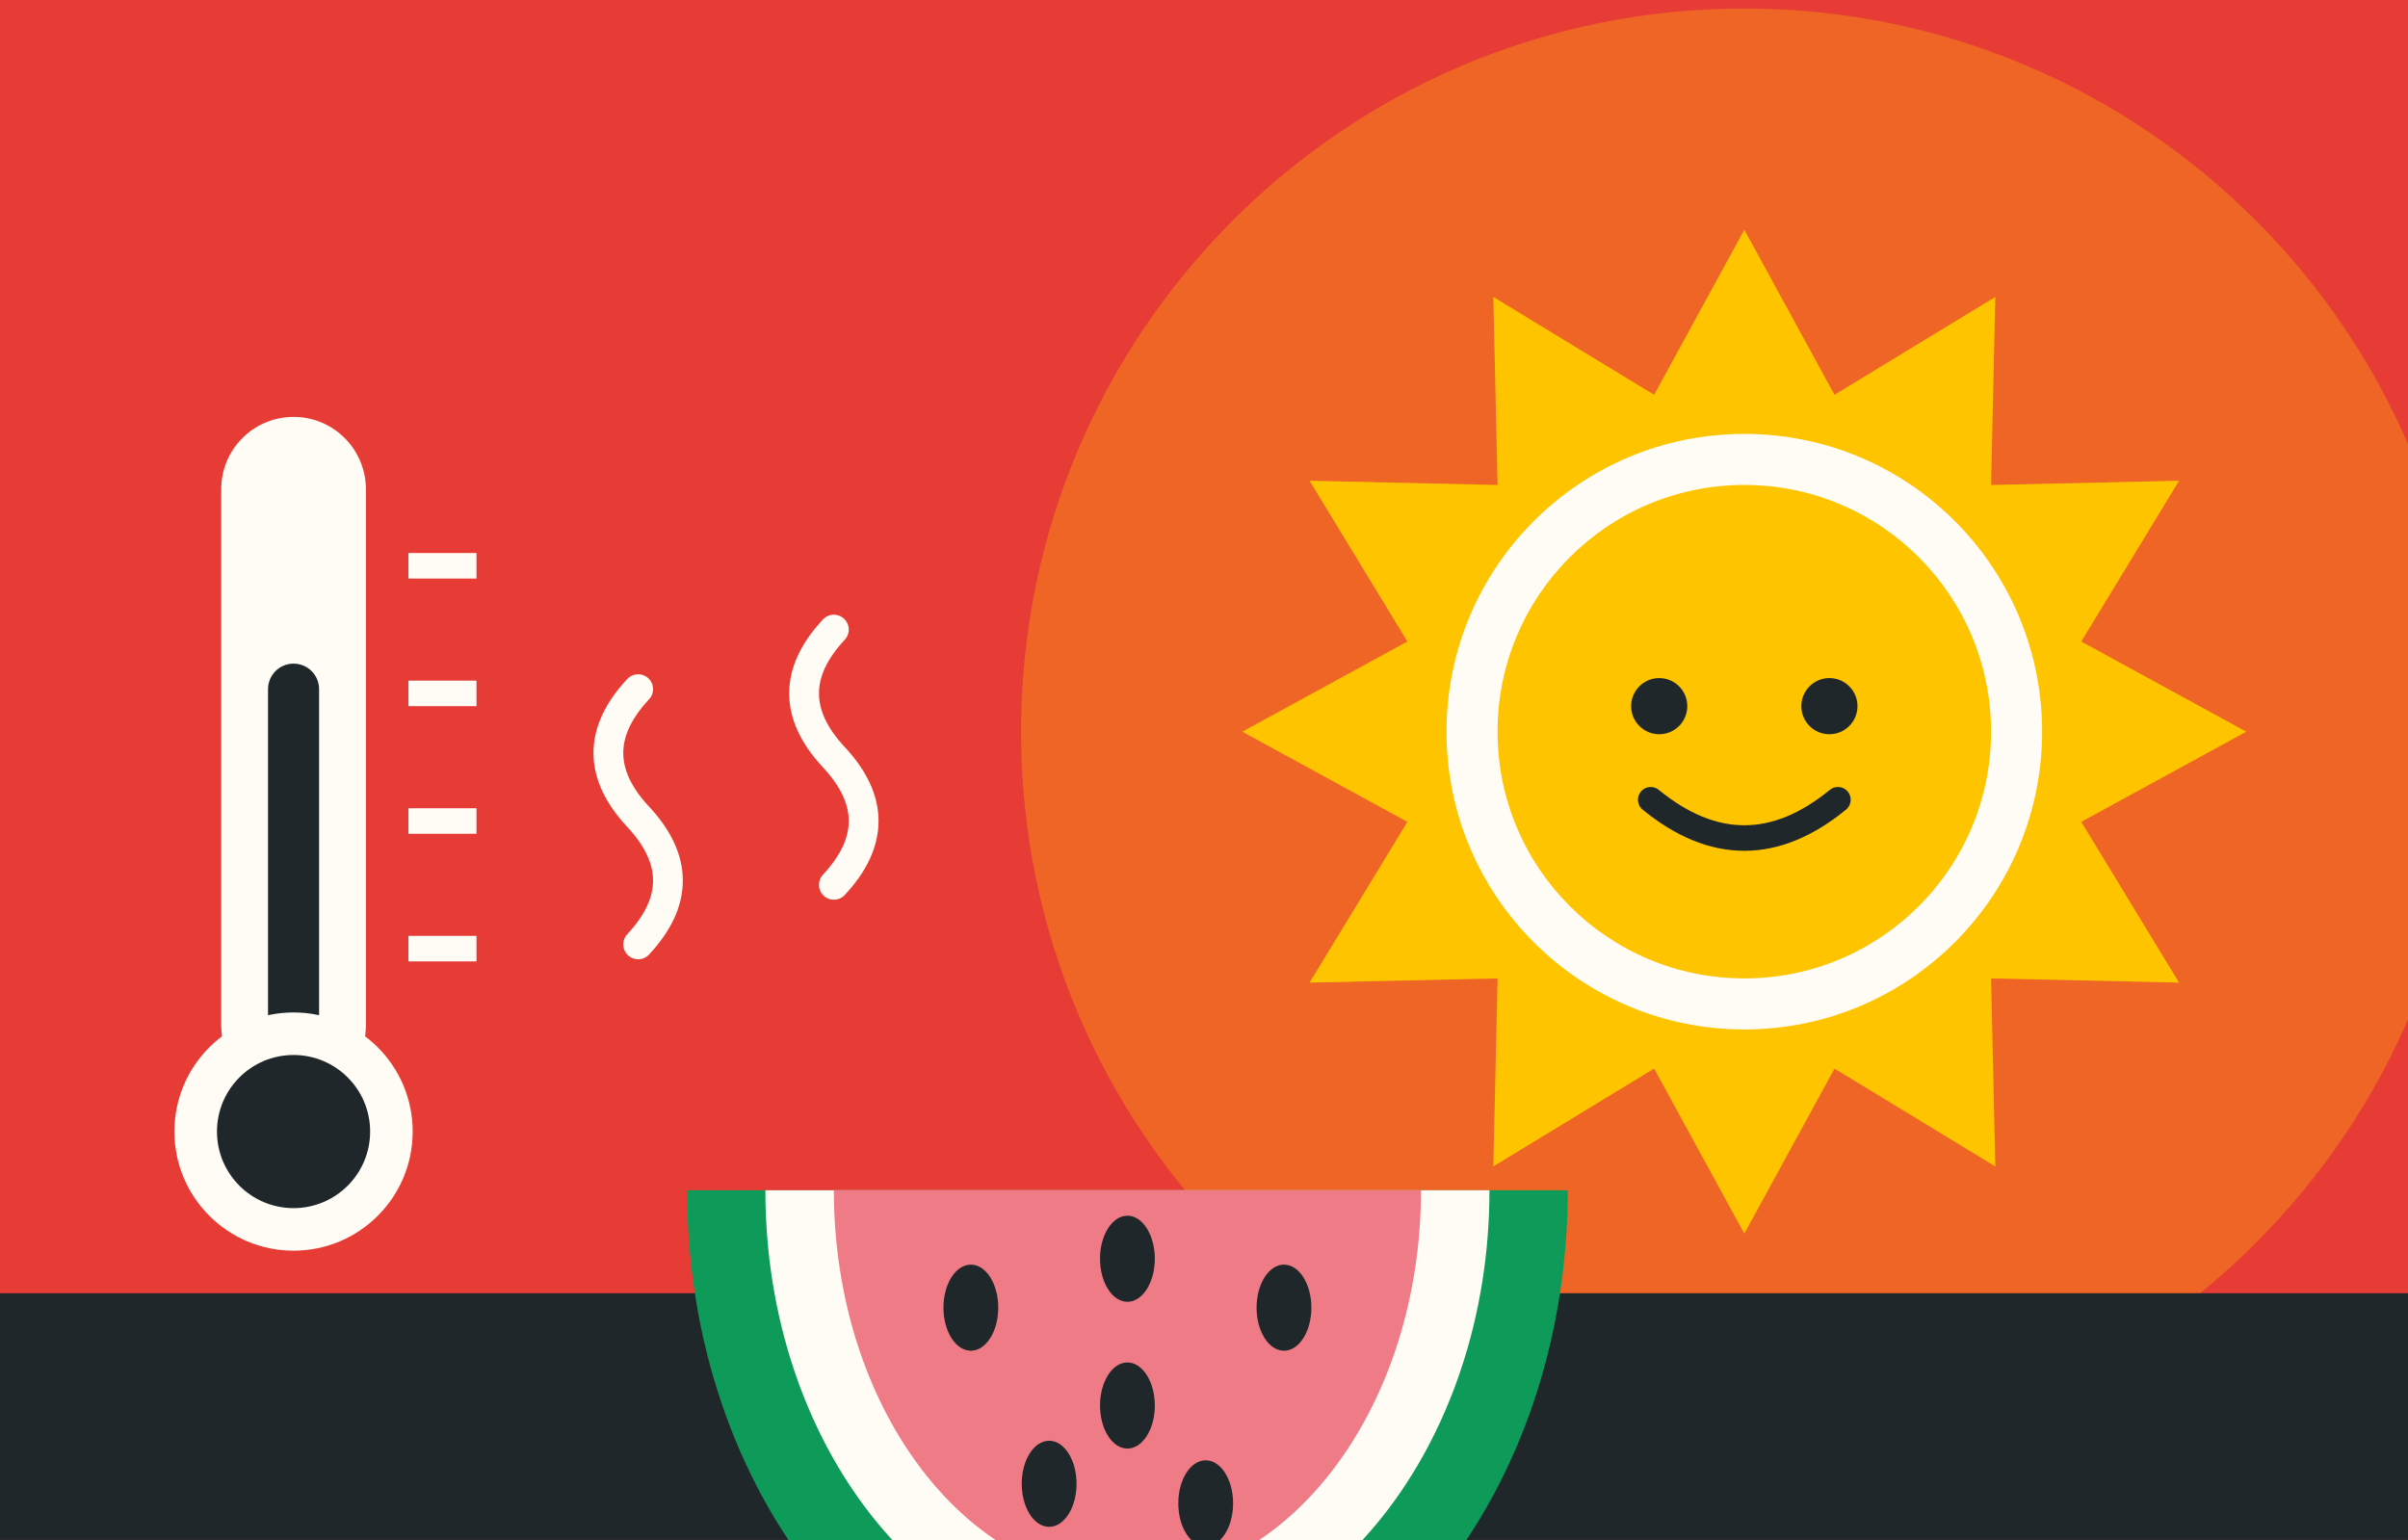
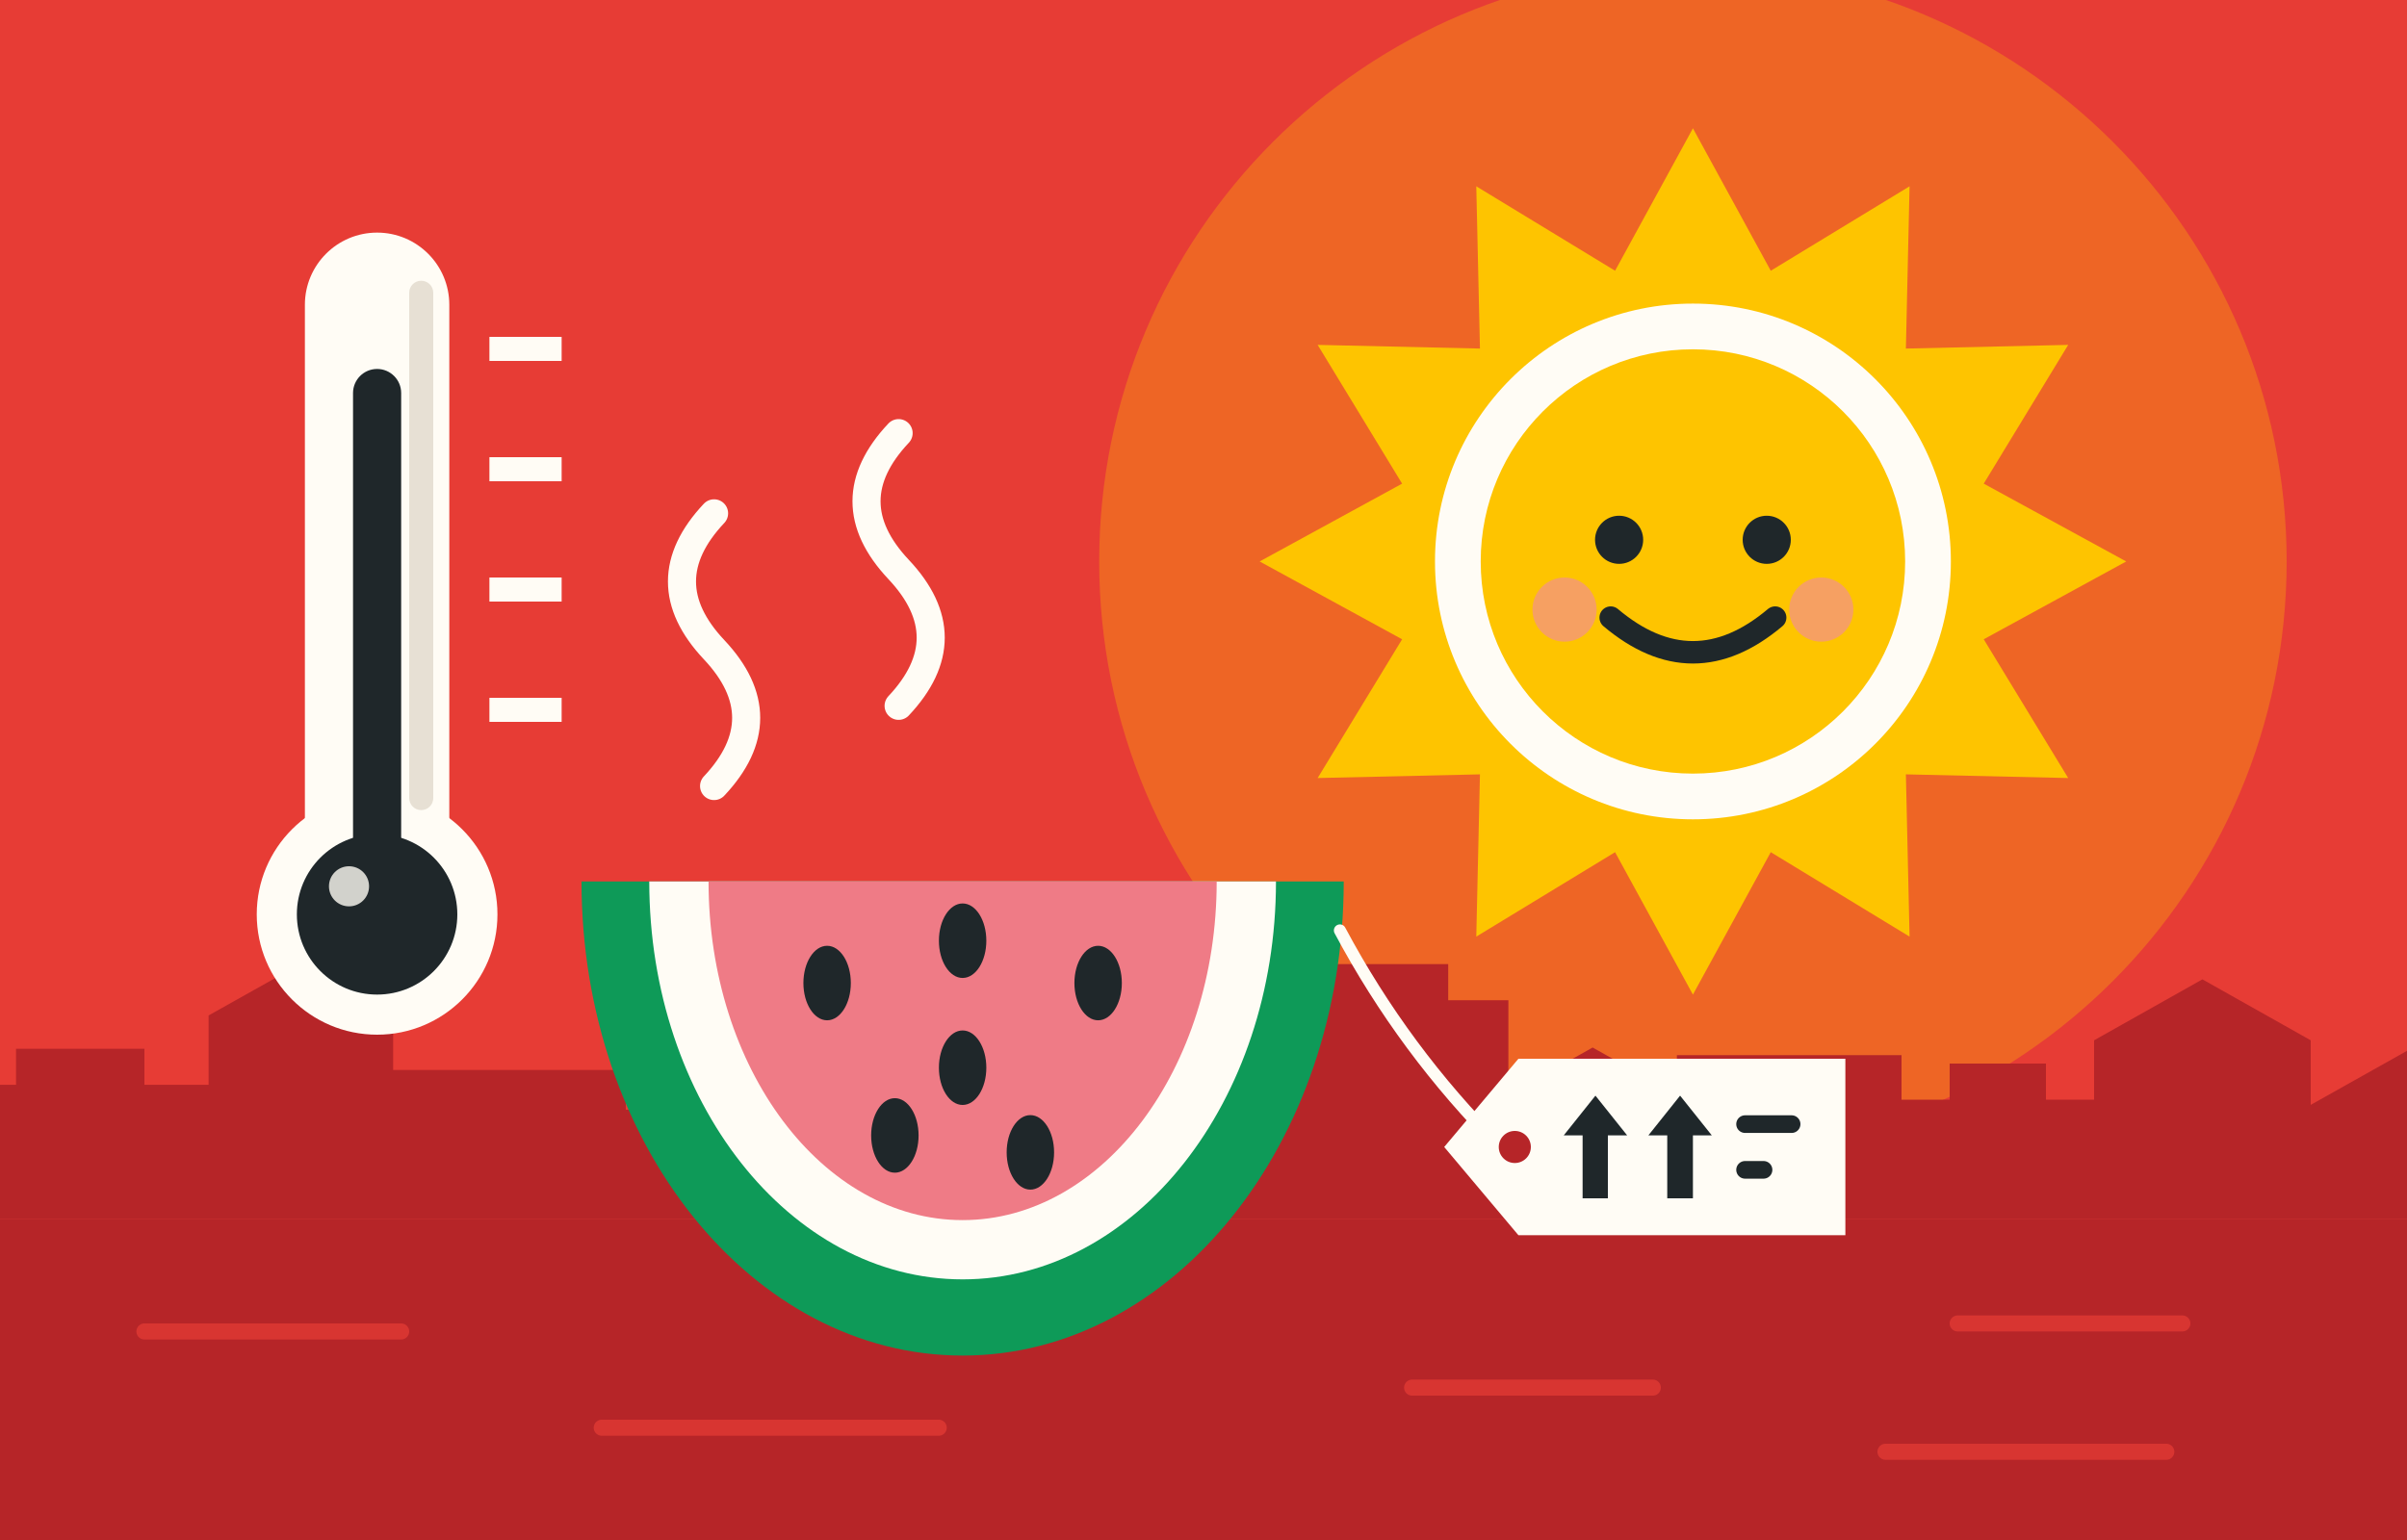
- <svg xmlns="http://www.w3.org/2000/svg" viewBox="0 -72 566 362">
-   <rect y="-72" width="566" height="362" fill="#e73c35" />
-   <path d="M240 100a170 170 0 1 0 340 0a170 170 0 1 0-340 0Z" fill="#ee6525" />
-   <path d="M410 -18L431.2 20.8L469 -2.2L468 42L512.2 41L489.2 78.8L528 100L489.2 121.2L512.2 159L468 158L469 202.2L431.2 179.2L410 218L388.8 179.2L351 202.2L352 158L307.8 159L330.8 121.2L292 100L330.8 78.8L307.8 41L352 42L351 -2.2L388.8 20.8Z" fill="#fec400" />
-   <path d="M340 100a70 70 0 1 0 140 0a70 70 0 1 0-140 0Z" fill="#fffcf5" />
-   <path d="M352 100a58 58 0 1 0 116 0a58 58 0 1 0-116 0Z" fill="#fec400" />
-   <circle cx="390" cy="94" r="6.6" fill="#1f272a" />
-   <circle cx="430" cy="94" r="6.6" fill="#1f272a" />
-   <path d="M388 116q22 18 44 0" fill="none" stroke="#1f272a" stroke-width="6" stroke-linecap="round" />
-   <rect y="232" width="566" height="58" fill="#1f272a" />
-   <rect x="52" y="26" width="34" height="160" rx="17" fill="#fffcf5" />
-   <rect x="63" y="84" width="12" height="96" rx="6" fill="#1f272a" />
-   <circle cx="69" cy="194" r="28" fill="#fffcf5" />
-   <circle cx="69" cy="194" r="18" fill="#1f272a" />
-   <path d="M96 58h16v6H96ZM96 88h16v6H96ZM96 118h16v6H96ZM96 148h16v6H96Z" fill="#fffcf5" />
-   <path d="M150 150q14-15 0-30t0-30M196 136q14-15 0-30t0-30" fill="none" stroke="#fffcf5" stroke-width="7" stroke-linecap="round" stroke-linejoin="round" />
-   <g transform="translate(150 148) scale(7.1875)">
+ <svg xmlns="http://www.w3.org/2000/svg" viewBox="0 0 600 384">
+   <rect x="0" y="0" width="600" height="384" fill="#e73c35" />
+   <circle cx="422" cy="140" r="148" fill="#ee6525" />
+   <g transform="translate(422 140) scale(0.9153) translate(-410 -100)">
+     <path d="M410 -18L431.2 20.8L469 -2.2L468 42L512.2 41L489.2 78.8L528 100L489.2 121.2L512.2 159L468 158L469 202.2L431.2 179.2L410 218L388.8 179.2L351 202.2L352 158L307.8 159L330.8 121.2L292 100L330.8 78.8L307.8 41L352 42L351 -2.2L388.8 20.8Z" fill="#fec400" />
+   </g>
+   <circle cx="422" cy="140" r="64.3" fill="#fffcf5" />
+   <circle cx="422" cy="140" r="52.9" fill="#fec400" />
+   <circle cx="403.6" cy="134.6" r="6" fill="#1f272a" />
+   <circle cx="440.4" cy="134.6" r="6" fill="#1f272a" />
+   <path d="M401.5 154q20.5 17.3 41 0" fill="none" stroke="#1f272a" stroke-width="5.6" stroke-linecap="round" stroke-linejoin="round" />
+   <circle cx="390" cy="152" r="8" fill="#f2918c" opacity="0.7" />
+   <circle cx="454" cy="152" r="8" fill="#f2918c" opacity="0.7" />
+   <path d="M-12 304V270.5H4V261.5H36V270.5H52V304ZM52 304V253.2L75 240.3L98 253.2V304ZM98 304V266.8H156V304ZM156 304V276.7H167V267.7H189V276.7H200V304ZM200 304V258.1L233 239.6L266 258.1V304ZM266 304V269.3H316V304ZM316 304V249.4H331V240.4H361V249.4H376V304ZM376 304V273L397 261.2L418 273V304ZM418 304V263.1H474V304ZM474 304V274.2H486V265.2H510V274.2H522V304ZM522 304V259.4L549 244.2L576 259.4V304ZM576 304V275.5L602 260.9L628 275.5V304ZM628 304V260.6H668V304Z" fill="#b62528" />
+   <rect x="0" y="304" width="600" height="80" fill="#b62528" />
+   <path d="M36 332h64M150 356h84M352 346h60M470 362h70M488 330h56" fill="none" stroke="#e73c35" stroke-width="4" stroke-linecap="round" stroke-linejoin="round" opacity="0.7" />
+   <rect x="76" y="58" width="36" height="164" rx="18" fill="#fffcf5" />
+   <circle cx="94" cy="228" r="30" fill="#fffcf5" />
+   <rect x="102" y="70" width="6" height="132" rx="3" fill="#ddd4c6" opacity="0.7" />
+   <rect x="88" y="92" width="12" height="126" rx="6" fill="#1f272a" />
+   <circle cx="94" cy="228" r="20" fill="#1f272a" />
+   <circle cx="87" cy="221" r="5" fill="#fffcf5" opacity="0.8" />
+   <path d="M122 84h18v6h-18ZM122 114h18v6h-18ZM122 144h18v6h-18ZM122 174h18v6h-18Z" fill="#fffcf5" />
+   <path d="M178 196q16-17 0-34t0-34M224 176q16-17 0-34t0-34" fill="none" stroke="#fffcf5" stroke-width="7" stroke-linecap="round" stroke-linejoin="round" />
+   <g transform="translate(134.4 164.9) scale(6.5972)">
    <path d="M5 26H95A45 56 0 0 1 5 26Z" fill="#0e9a58" transform="scale(0.32)" />
    <path d="M13 26H87A37 47 0 0 1 13 26Z" fill="#fffcf5" transform="scale(0.32)" />
    <path d="M20 26H80A30 40 0 0 1 20 26Z" fill="#ef7b86" transform="scale(0.32)" />
    <ellipse cx="34" cy="38" rx="2.8" ry="4.4" fill="#1f272a" transform="scale(0.32)" />
    <ellipse cx="50" cy="48" rx="2.8" ry="4.4" fill="#1f272a" transform="scale(0.32)" />
    <ellipse cx="66" cy="38" rx="2.8" ry="4.4" fill="#1f272a" transform="scale(0.32)" />
    <ellipse cx="42" cy="56" rx="2.8" ry="4.4" fill="#1f272a" transform="scale(0.32)" />
    <ellipse cx="58" cy="58" rx="2.8" ry="4.4" fill="#1f272a" transform="scale(0.32)" />
    <ellipse cx="50" cy="33" rx="2.8" ry="4.4" fill="#1f272a" transform="scale(0.32)" />
  </g>
+   <path d="M374 286Q350 262 334 232" fill="none" stroke="#fffcf5" stroke-width="3" stroke-linecap="round" stroke-linejoin="round" />
+   <path d="M378.5 264H460V308H378.5L360 286Z" fill="#fffcf5" />
+   <circle cx="377.6" cy="286" r="4" fill="#b62528" />
+   <path d="M397.7 273.2L405.6 283.1H400.8V298.8H394.5V283.1H389.8Z" fill="#1f272a" />
+   <path d="M418.8 273.2L426.7 283.1H422V298.8H415.6V283.1H410.9Z" fill="#1f272a" />
+   <path d="M435 280.3h11.6M435 291.7h4.6" fill="none" stroke="#1f272a" stroke-width="4.4" stroke-linecap="round" stroke-linejoin="round" />
</svg>
